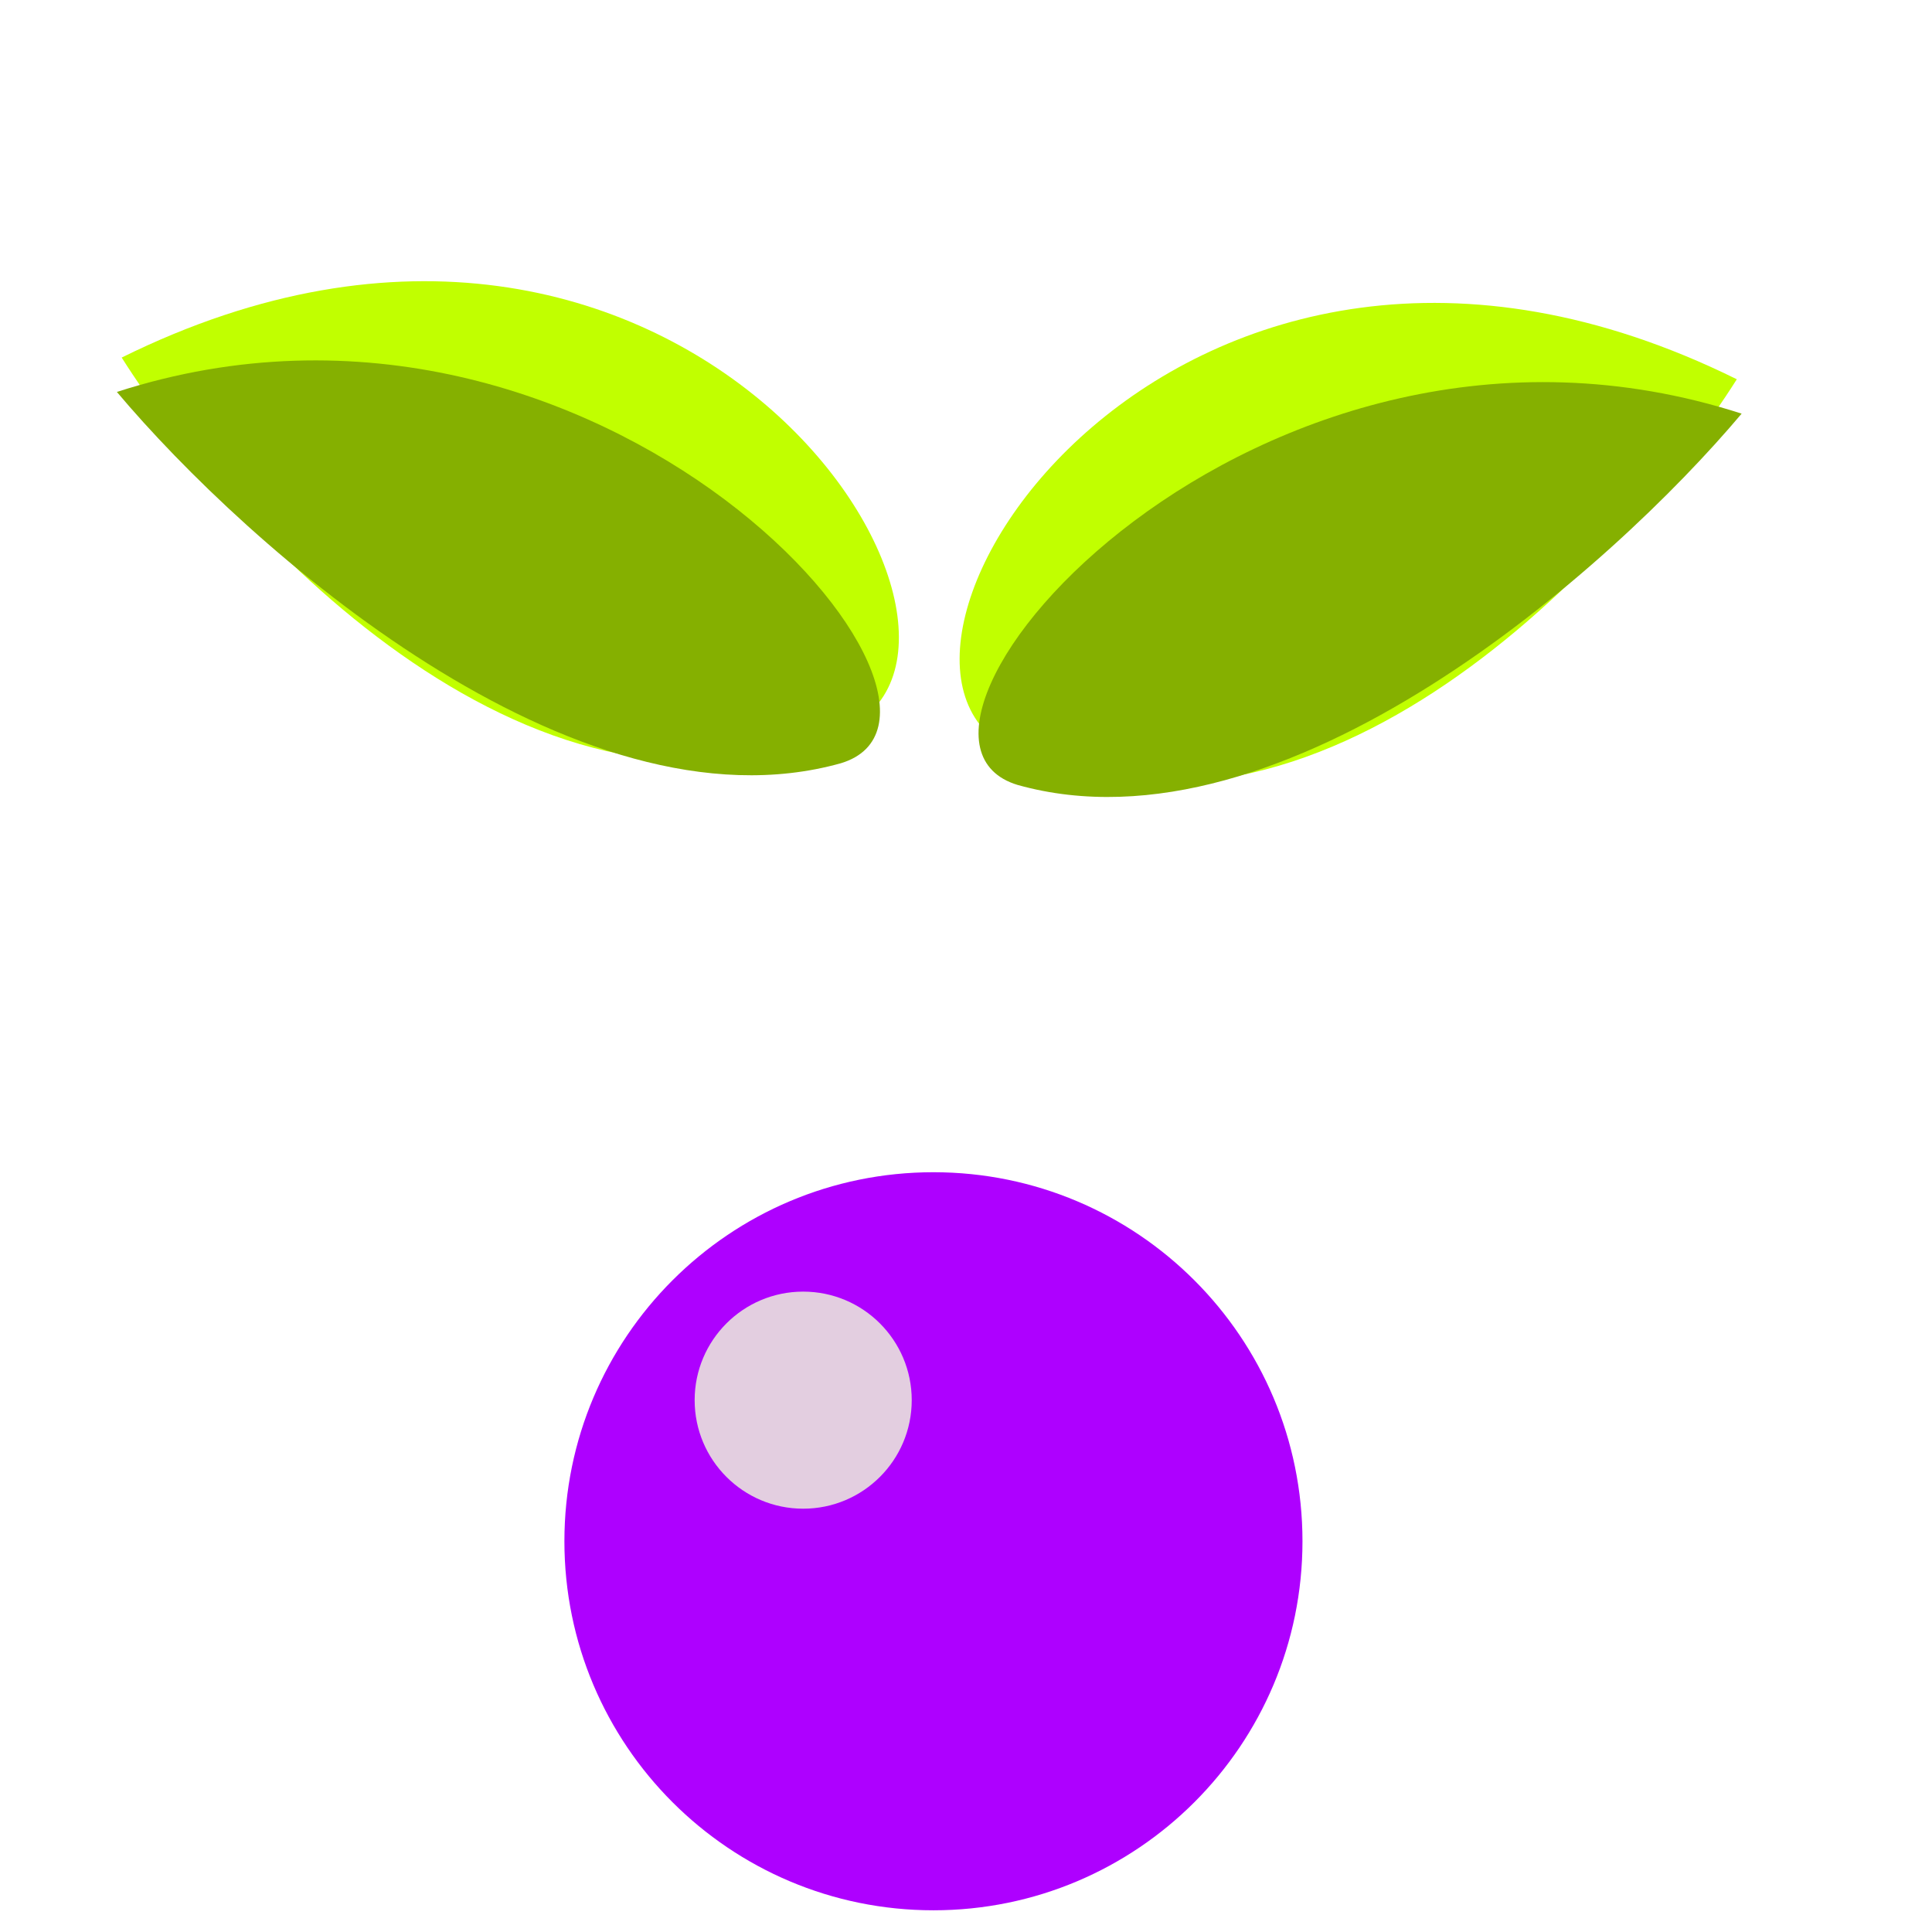
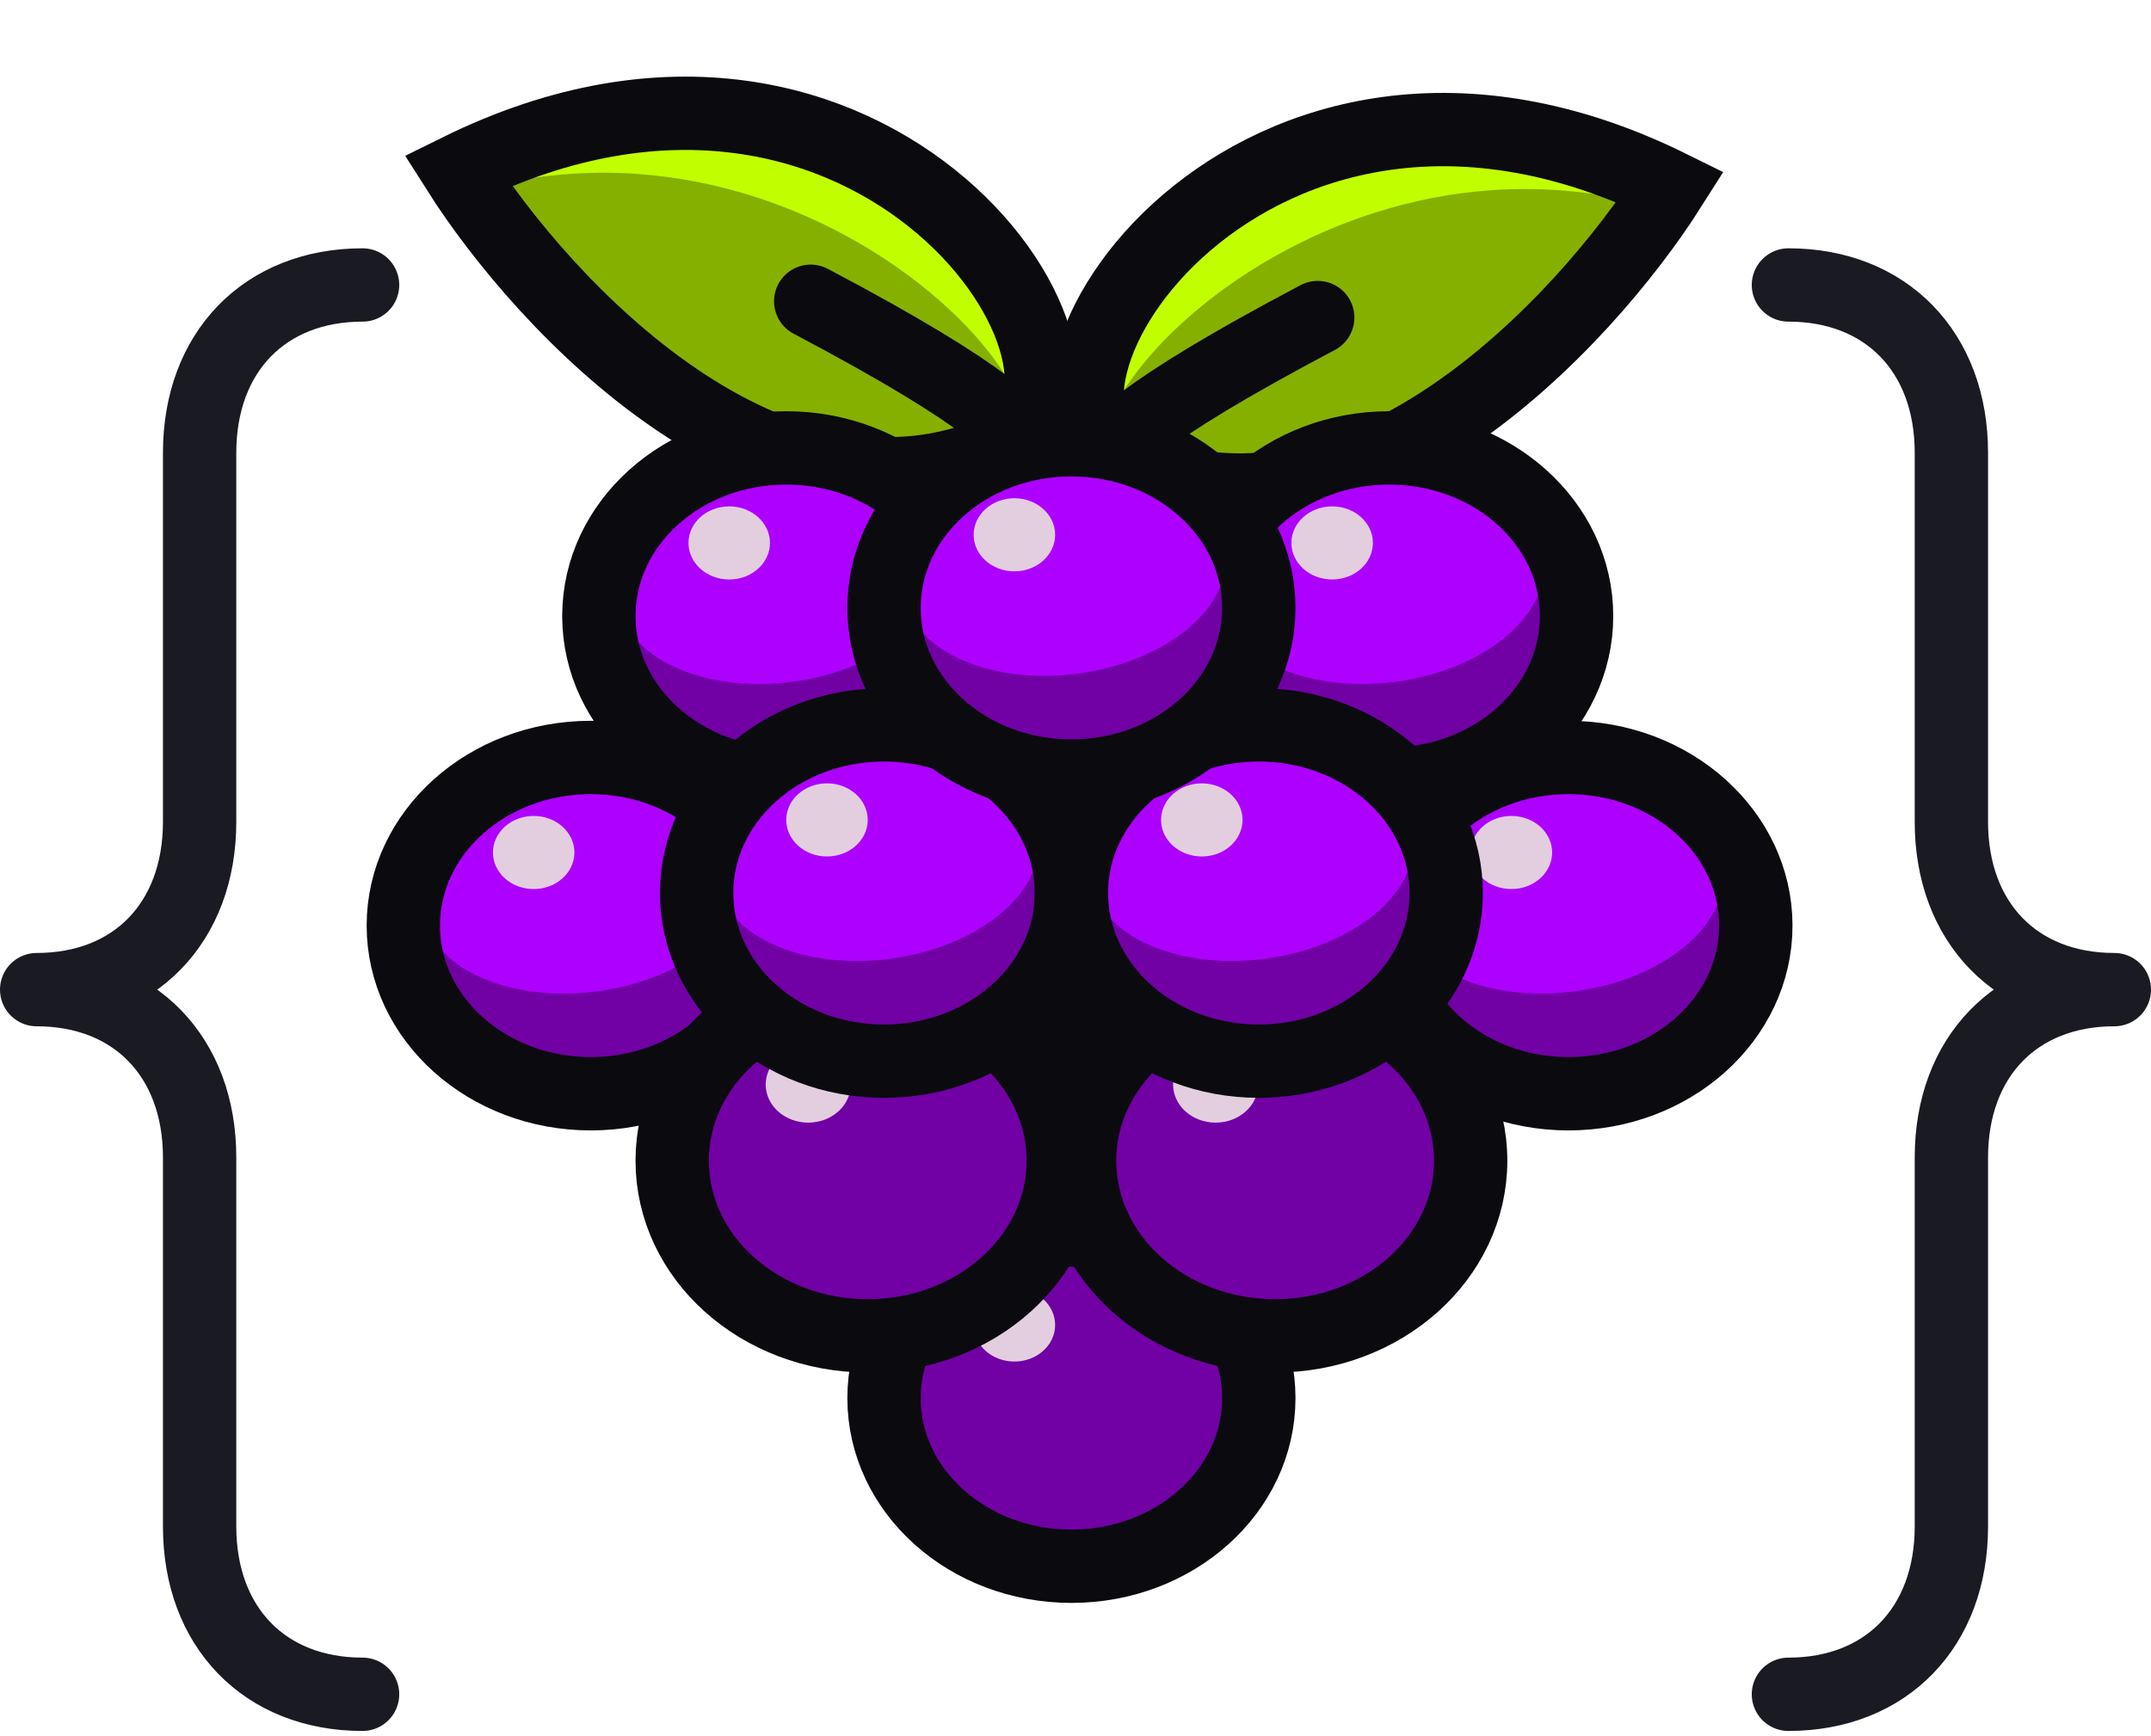
- <svg xmlns="http://www.w3.org/2000/svg" viewBox="45 -12 178 178">
+ <svg xmlns="http://www.w3.org/2000/svg" id="mbs-logo" viewBox="0 0 264 213" fill="none">
  <path d="M56.211 20.943C107.708 -4.522 140.797 46.691 122.922 55.151C94.883 67.766 66.765 37.602 56.211 20.943Z" fill="#c1ff00" />
  <path d="M55.768 24.11C100.554 9.652 138.074 53.597 122.479 58.317C97.932 65.205 67.777 38.382 55.768 24.11Z" fill="#85b000" />
+   <path d="M56.211 20.943C107.708 -4.522 140.797 46.691 122.922 55.151C94.883 67.766 66.765 37.602 56.211 20.943Z" stroke="#0a0a0f" stroke-width="9" />
+   <path d="M99.5 36.981C122.24 48.981 125.496 53.314 124.281 53.981" stroke="#0a0a0f" stroke-width="9" stroke-linecap="round" />
  <path d="M205.017 22.943C153.52 -2.522 120.431 48.691 138.306 57.151C166.345 69.766 194.463 39.602 205.017 22.943Z" fill="#c1ff00" />
  <path d="M205.461 26.11C160.675 11.652 123.155 55.597 138.75 60.317C163.296 67.205 193.452 40.382 205.461 26.11Z" fill="#85b000" />
-   <circle cx="131" cy="130" r="34" fill="#ae00ff" />
-   <circle cx="119" cy="117" r="10" fill="#E3CEE0" />
+   <path d="M205.017 22.943C153.52 -2.522 120.431 48.691 138.306 57.151C166.345 69.766 194.463 39.602 205.017 22.943Z" stroke="#0a0a0f" stroke-width="9" />
+   <path d="M161.728 38.981C138.988 50.981 135.733 55.314 136.947 55.981" stroke="#0a0a0f" stroke-width="9" stroke-linecap="round" />
+   <rect x="120.5" y="118.981" width="23" height="18" fill="#0a0a0f" />
+   <path d="M72.5 131.57C83.546 131.57 92.5 123.534 92.5 113.622C92.5 103.709 83.546 95.673 72.5 95.673C61.454 95.673 52.5 103.709 52.5 113.622C52.5 123.534 61.454 131.57 72.5 131.57Z" fill="#7100a5" />
+   <path d="M74.063 121.576C84.941 119.855 92.671 112.919 91.328 106.086C89.985 99.252 80.079 95.108 69.201 96.829C58.323 98.551 50.593 105.486 51.936 112.319C53.278 119.153 63.185 123.297 74.063 121.576Z" fill="#ae00ff" />
+   <path d="M65.5 109.135C68.261 109.135 70.5 107.126 70.5 104.647C70.5 102.169 68.261 100.16 65.5 100.16C62.739 100.16 60.5 102.169 60.5 104.647C60.5 107.126 62.739 109.135 65.5 109.135Z" fill="#E3CEE0" />
+   <path d="M72.5 134.263C85.203 134.263 95.5 125.021 95.5 113.622C95.5 102.222 85.203 92.981 72.5 92.981C59.797 92.981 49.5 102.222 49.5 113.622C49.5 125.021 59.797 134.263 72.5 134.263Z" stroke="#0a0a0f" stroke-width="9" />
+   <path d="M192.5 131.57C203.546 131.57 212.5 123.534 212.5 113.622C212.5 103.709 203.546 95.673 192.5 95.673C181.454 95.673 172.5 103.709 172.5 113.622C172.5 123.534 181.454 131.57 192.5 131.57Z" fill="#7100a5" />
+   <path d="M194.063 121.576C204.941 119.855 212.671 112.919 211.328 106.086C209.985 99.252 200.079 95.108 189.201 96.829C178.323 98.551 170.593 105.486 171.936 112.319C173.278 119.153 183.185 123.297 194.063 121.576Z" fill="#ae00ff" />
+   <path d="M185.5 109.135C188.261 109.135 190.5 107.126 190.5 104.647C190.5 102.169 188.261 100.16 185.5 100.16C182.739 100.16 180.5 102.169 180.5 104.647C180.5 107.126 182.739 109.135 185.5 109.135Z" fill="#E3CEE0" />
+   <path d="M192.5 134.263C205.203 134.263 215.5 125.021 215.5 113.622C215.5 102.222 205.203 92.981 192.5 92.981C179.797 92.981 169.5 102.222 169.5 113.622C169.5 125.021 179.797 134.263 192.5 134.263Z" stroke="#0a0a0f" stroke-width="9" />
+   <path d="M170.5 93.57C181.546 93.57 190.5 85.534 190.5 75.622C190.5 65.709 181.546 57.673 170.5 57.673C159.454 57.673 150.5 65.709 150.5 75.622C150.5 85.534 159.454 93.57 170.5 93.57Z" fill="#7100a5" />
+   <path d="M172.063 83.576C182.941 81.855 190.671 74.919 189.328 68.086C187.985 61.252 178.079 57.108 167.201 58.829C156.323 60.551 148.593 67.486 149.936 74.319C151.278 81.153 161.185 85.297 172.063 83.576Z" fill="#ae00ff" />
+   <path d="M163.5 71.135C166.261 71.135 168.5 69.126 168.5 66.647C168.5 64.169 166.261 62.16 163.5 62.16C160.739 62.16 158.5 64.169 158.5 66.647C158.5 69.126 160.739 71.135 163.5 71.135Z" fill="#E3CEE0" />
+   <path d="M170.5 96.263C183.203 96.263 193.5 87.021 193.5 75.622C193.5 64.222 183.203 54.981 170.5 54.981C157.797 54.981 147.5 64.222 147.5 75.622C147.5 87.021 157.797 96.263 170.5 96.263Z" stroke="#0a0a0f" stroke-width="9" />
+   <path d="M96.5 93.57C107.546 93.57 116.5 85.534 116.5 75.622C116.5 65.709 107.546 57.673 96.5 57.673C85.454 57.673 76.5 65.709 76.5 75.622C76.5 85.534 85.454 93.57 96.5 93.57Z" fill="#7100a5" />
+   <path d="M98.063 83.576C108.941 81.855 116.671 74.919 115.328 68.086C113.985 61.252 104.079 57.108 93.201 58.829C82.323 60.551 74.593 67.486 75.936 74.319C77.278 81.153 87.185 85.297 98.063 83.576Z" fill="#ae00ff" />
+   <path d="M89.5 71.135C92.261 71.135 94.5 69.126 94.5 66.647C94.5 64.169 92.261 62.16 89.5 62.16C86.739 62.16 84.5 64.169 84.5 66.647C84.5 69.126 86.739 71.135 89.5 71.135Z" fill="#E3CEE0" />
+   <path d="M96.5 96.263C109.203 96.263 119.5 87.021 119.5 75.622C119.5 64.222 109.203 54.981 96.5 54.981C83.797 54.981 73.5 64.222 73.5 75.622C73.5 87.021 83.797 96.263 96.5 96.263Z" stroke="#0a0a0f" stroke-width="9" />
+   <path d="M219.5 34.981C231.5 34.981 239.5 43.219 239.5 55.576V100.885C239.5 113.243 247.5 121.481 259.5 121.481C247.5 121.481 239.5 129.719 239.5 142.076V187.385C239.5 199.743 231.5 207.981 219.5 207.981" stroke="#1a1a22" stroke-width="9" stroke-linecap="round" stroke-linejoin="round" />
+   <path d="M44.5 34.981C32.5 34.981 24.5 43.219 24.5 55.576V100.885C24.5 113.243 16.5 121.481 4.5 121.481C16.5 121.481 24.5 129.719 24.5 142.076V187.385C24.5 199.743 32.5 207.981 44.5 207.981" stroke="#1a1a22" stroke-width="9" stroke-linecap="round" stroke-linejoin="round" />
+   <path d="M131.5 189.57C142.546 189.57 151.5 181.534 151.5 171.622C151.5 161.709 142.546 153.673 131.5 153.673C120.454 153.673 111.5 161.709 111.5 171.622C111.5 181.534 120.454 189.57 131.5 189.57Z" fill="#7100a5" />
+   <path d="M124.5 167.135C127.261 167.135 129.5 165.126 129.5 162.647C129.5 160.169 127.261 158.16 124.5 158.16C121.739 158.16 119.5 160.169 119.5 162.647C119.5 165.126 121.739 167.135 124.5 167.135Z" fill="#E3CEE0" />
+   <path d="M131.5 192.263C144.203 192.263 154.5 183.021 154.5 171.622C154.5 160.222 144.203 150.981 131.5 150.981C118.797 150.981 108.5 160.222 108.5 171.622C108.5 183.021 118.797 192.263 131.5 192.263Z" stroke="#0a0a0f" stroke-width="9" />
+   <path d="M106.5 161.176C118.026 161.176 127.37 152.806 127.37 142.481C127.37 132.155 118.026 123.785 106.5 123.785C94.974 123.785 85.63 132.155 85.63 142.481C85.63 152.806 94.974 161.176 106.5 161.176Z" fill="#7100a5" />
+   <path d="M99.196 137.807C102.077 137.807 104.413 135.714 104.413 133.133C104.413 130.552 102.077 128.459 99.196 128.459C96.314 128.459 93.978 130.552 93.978 133.133C93.978 135.714 96.314 137.807 99.196 137.807Z" fill="#E3CEE0" />
+   <path d="M106.5 163.981C119.755 163.981 130.5 154.355 130.5 142.481C130.5 130.607 119.755 120.981 106.5 120.981C93.245 120.981 82.5 130.607 82.5 142.481C82.5 154.355 93.245 163.981 106.5 163.981Z" stroke="#0a0a0f" stroke-width="9" />
+   <path d="M156.5 161.176C168.026 161.176 177.37 152.806 177.37 142.481C177.37 132.155 168.026 123.785 156.5 123.785C144.974 123.785 135.63 132.155 135.63 142.481C135.63 152.806 144.974 161.176 156.5 161.176Z" fill="#7100a5" />
+   <path d="M149.196 137.807C152.077 137.807 154.413 135.714 154.413 133.133C154.413 130.552 152.077 128.459 149.196 128.459C146.314 128.459 143.978 130.552 143.978 133.133C143.978 135.714 146.314 137.807 149.196 137.807Z" fill="#E3CEE0" />
+   <path d="M156.5 163.981C169.755 163.981 180.5 154.355 180.5 142.481C180.5 130.607 169.755 120.981 156.5 120.981C143.245 120.981 132.5 130.607 132.5 142.481C132.5 154.355 143.245 163.981 156.5 163.981Z" stroke="#0a0a0f" stroke-width="9" />
+   <path d="M108.5 127.57C119.546 127.57 128.5 119.534 128.5 109.622C128.5 99.709 119.546 91.673 108.5 91.673C97.454 91.673 88.5 99.709 88.5 109.622C88.5 119.534 97.454 127.57 108.5 127.57Z" fill="#7100a5" />
+   <path d="M110.063 117.576C120.941 115.855 128.671 108.919 127.328 102.086C125.985 95.252 116.079 91.108 105.201 92.829C94.323 94.551 86.593 101.486 87.936 108.319C89.278 115.153 99.185 119.297 110.063 117.576Z" fill="#ae00ff" />
+   <path d="M101.5 105.135C104.261 105.135 106.5 103.126 106.5 100.647C106.5 98.169 104.261 96.16 101.5 96.16C98.739 96.16 96.5 98.169 96.5 100.647C96.5 103.126 98.739 105.135 101.5 105.135Z" fill="#E3CEE0" />
+   <path d="M108.5 130.263C121.203 130.263 131.5 121.021 131.5 109.622C131.5 98.222 121.203 88.981 108.5 88.981C95.797 88.981 85.5 98.222 85.5 109.622C85.5 121.021 95.797 130.263 108.5 130.263Z" stroke="#0a0a0f" stroke-width="9" />
+   <path d="M154.5 127.57C165.546 127.57 174.5 119.534 174.5 109.622C174.5 99.709 165.546 91.673 154.5 91.673C143.454 91.673 134.5 99.709 134.5 109.622C134.5 119.534 143.454 127.57 154.5 127.57Z" fill="#7100a5" />
+   <path d="M156.063 117.576C166.941 115.855 174.671 108.919 173.328 102.086C171.985 95.252 162.079 91.108 151.201 92.829C140.323 94.551 132.593 101.486 133.936 108.319C135.278 115.153 145.185 119.297 156.063 117.576Z" fill="#ae00ff" />
+   <path d="M147.5 105.135C150.261 105.135 152.5 103.126 152.5 100.647C152.5 98.169 150.261 96.16 147.5 96.16C144.739 96.16 142.5 98.169 142.5 100.647C142.5 103.126 144.739 105.135 147.5 105.135Z" fill="#E3CEE0" />
+   <path d="M154.5 130.263C167.203 130.263 177.5 121.021 177.5 109.622C177.5 98.222 167.203 88.981 154.5 88.981C141.797 88.981 131.5 98.222 131.5 109.622C131.5 121.021 141.797 130.263 154.5 130.263Z" stroke="#0a0a0f" stroke-width="9" />
+   <path d="M131.5 92.57C142.546 92.57 151.5 84.534 151.5 74.622C151.5 64.709 142.546 56.673 131.5 56.673C120.454 56.673 111.5 64.709 111.5 74.622C111.5 84.534 120.454 92.57 131.5 92.57Z" fill="#7100a5" />
+   <path d="M133.063 82.576C143.941 80.855 151.671 73.919 150.328 67.086C148.985 60.252 139.079 56.108 128.201 57.829C117.323 59.551 109.593 66.486 110.936 73.319C112.278 80.153 122.185 84.297 133.063 82.576Z" fill="#ae00ff" />
+   <path d="M124.5 70.135C127.261 70.135 129.5 68.126 129.5 65.647C129.5 63.169 127.261 61.16 124.5 61.16C121.739 61.16 119.5 63.169 119.5 65.647C119.5 68.126 121.739 70.135 124.5 70.135Z" fill="#E3CEE0" />
+   <path d="M131.5 95.263C144.203 95.263 154.5 86.021 154.5 74.622C154.5 63.222 144.203 53.981 131.5 53.981C118.797 53.981 108.5 63.222 108.5 74.622C108.5 86.021 118.797 95.263 131.5 95.263Z" stroke="#0a0a0f" stroke-width="9" />
</svg>
